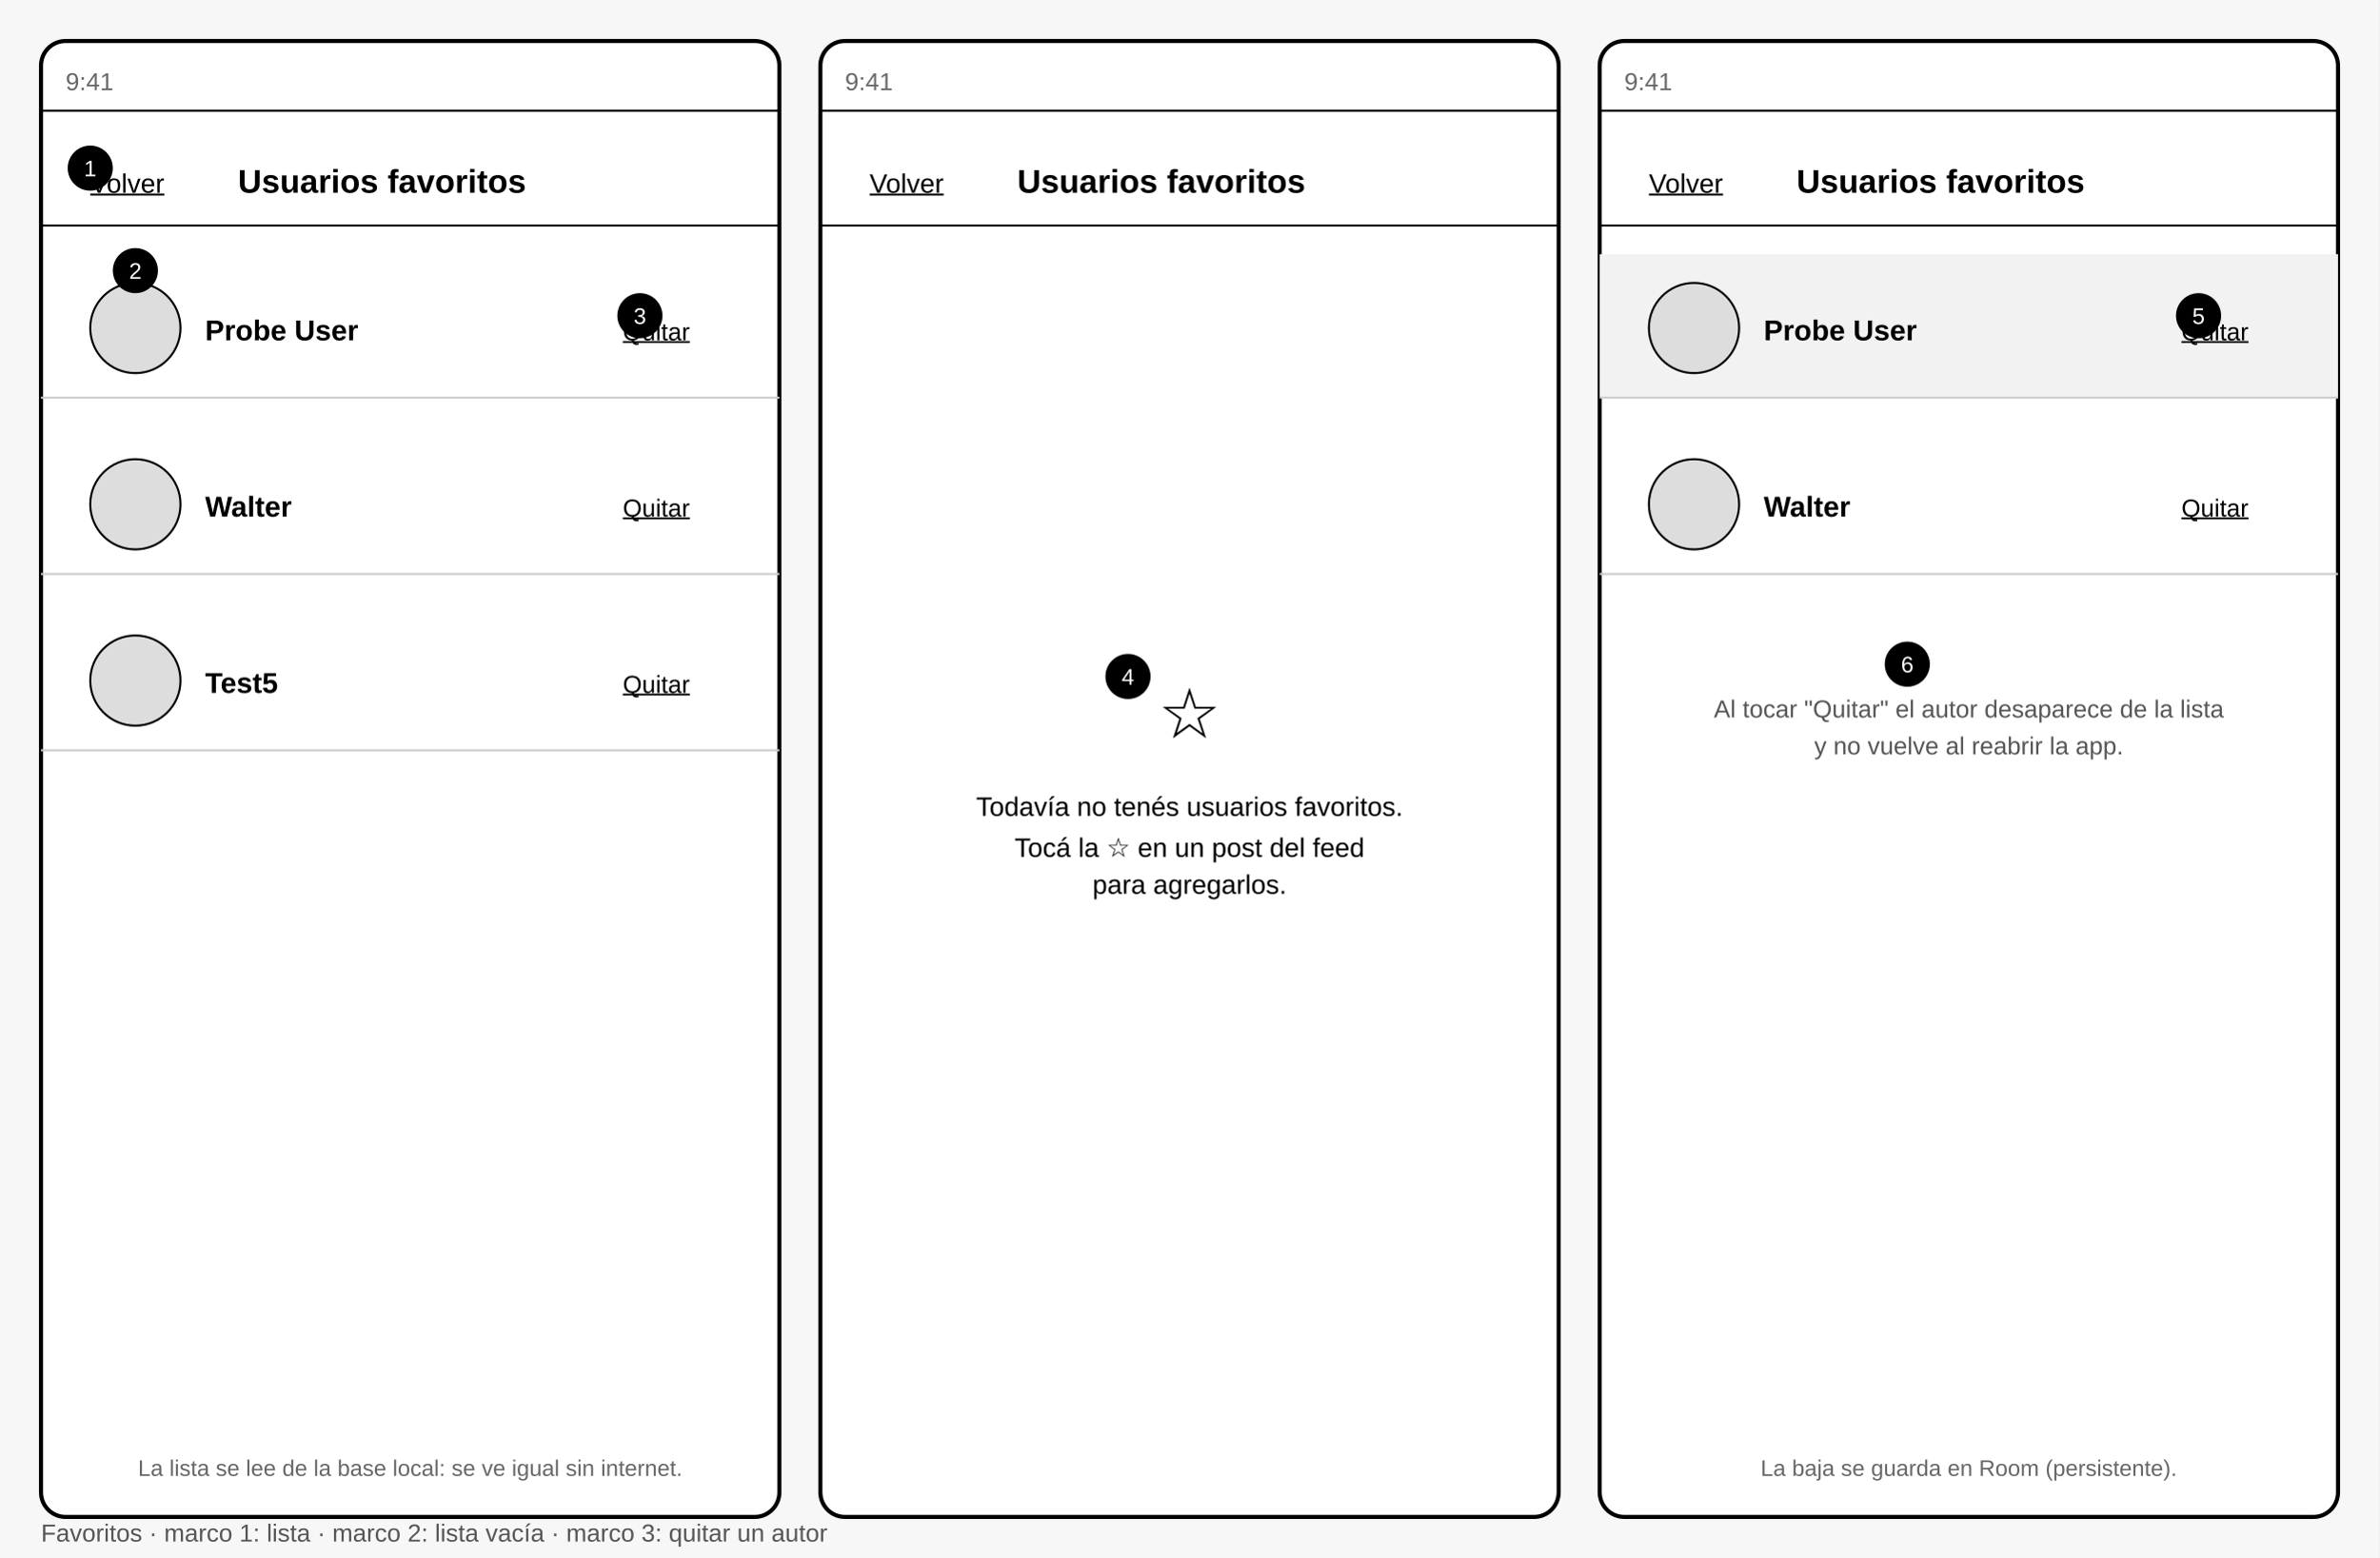
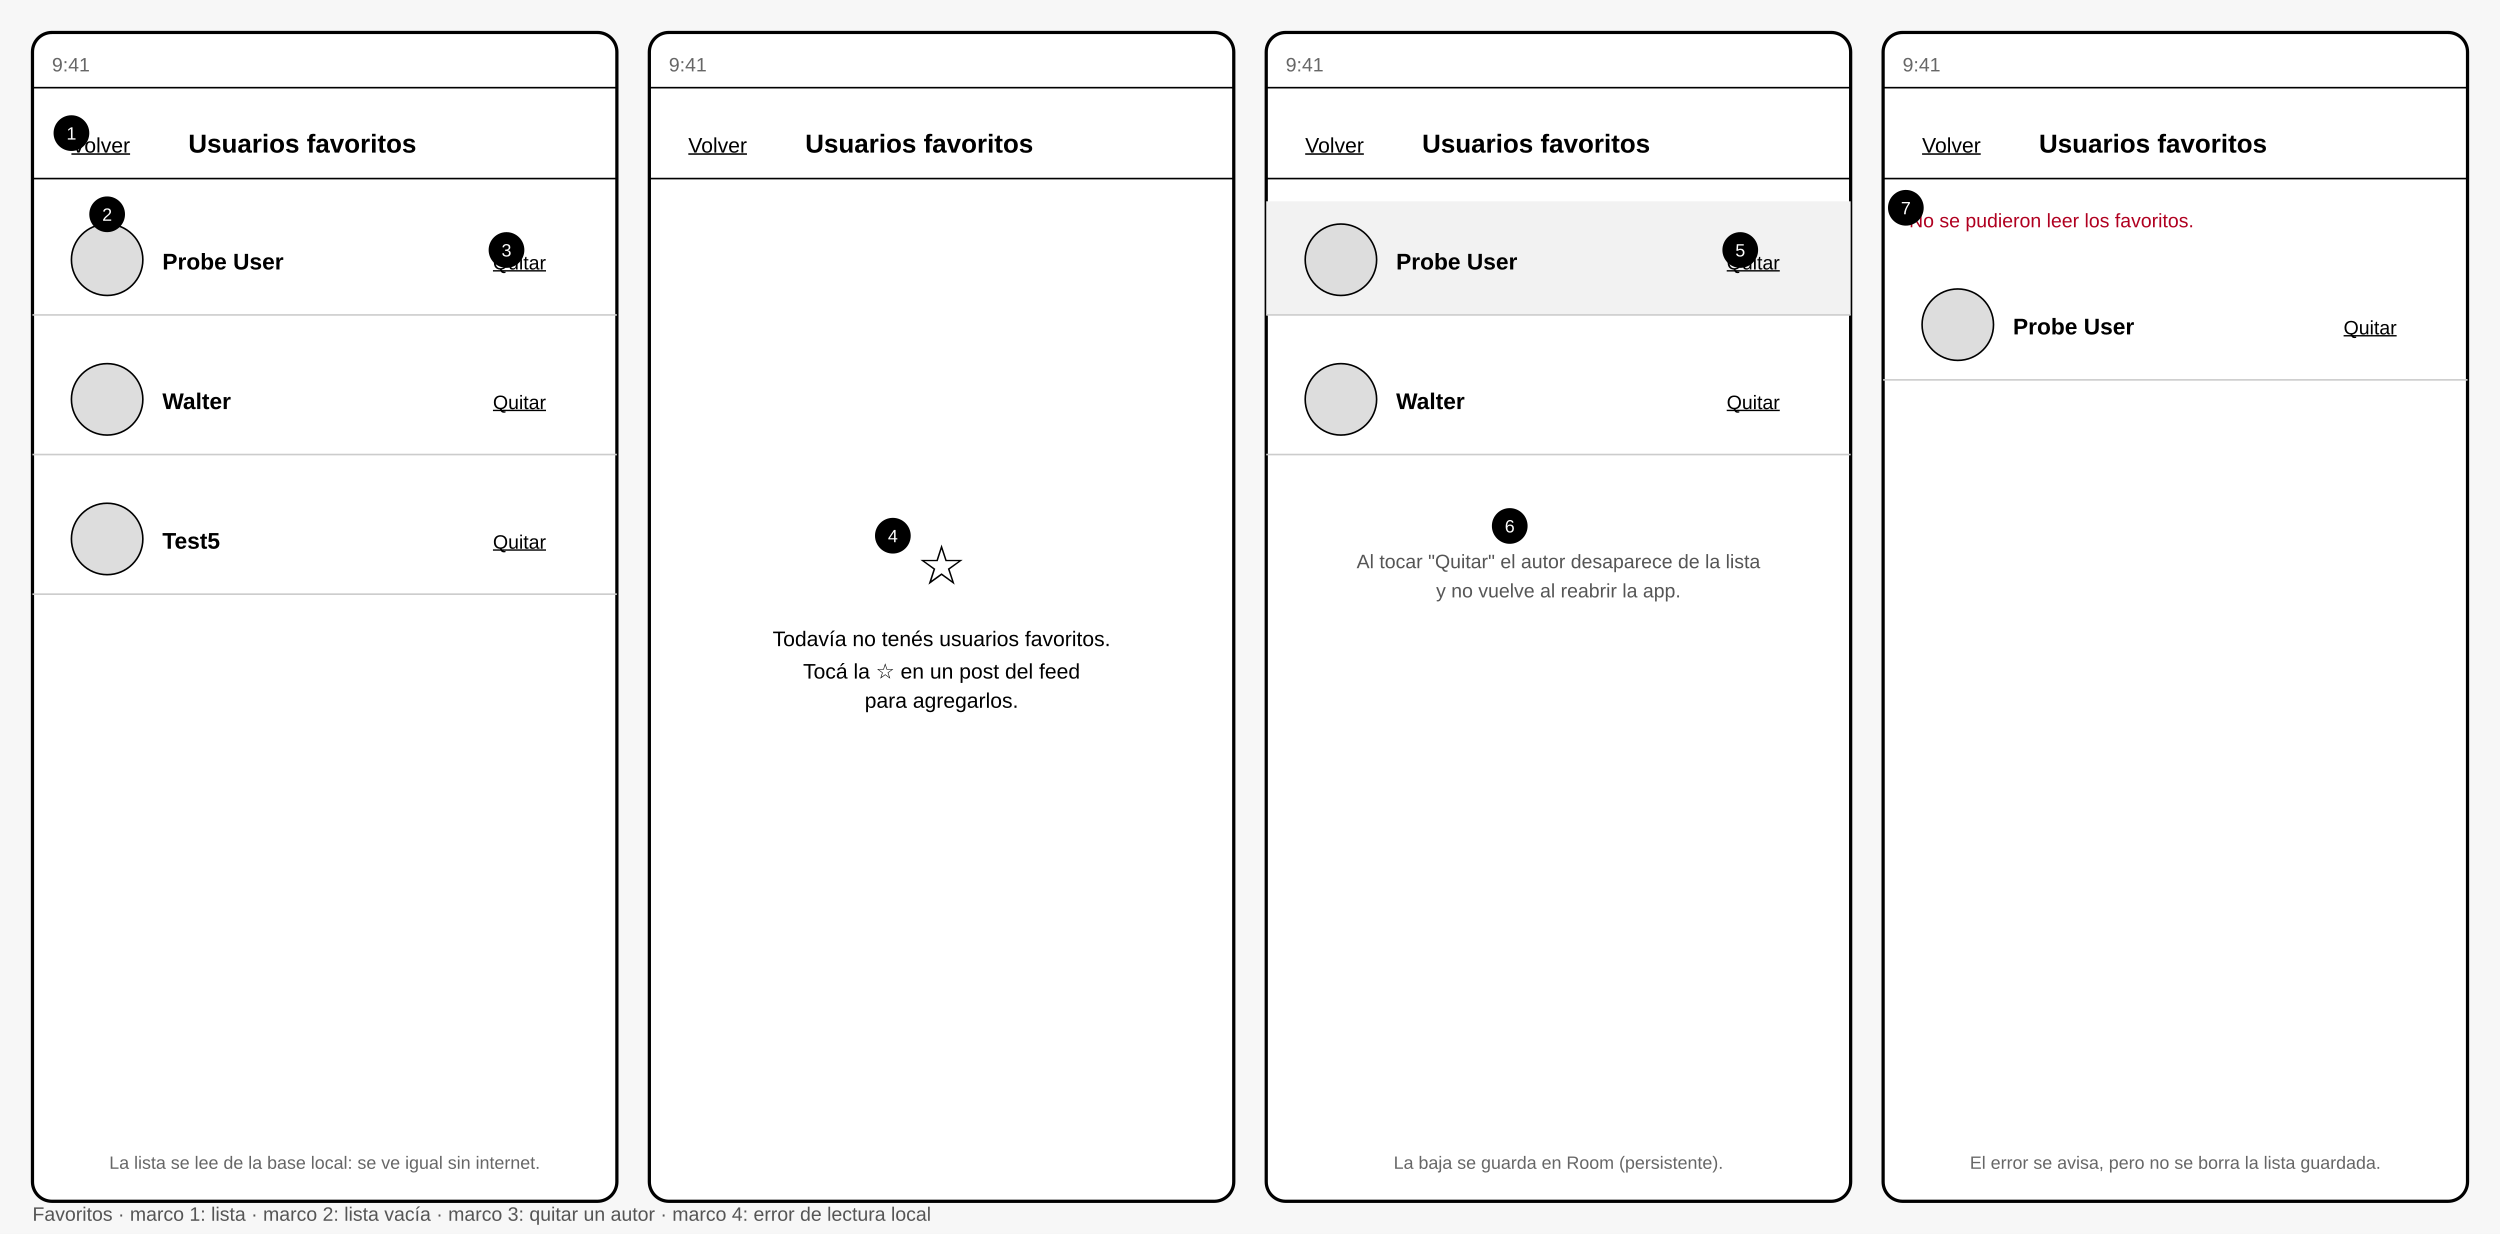
- <svg xmlns="http://www.w3.org/2000/svg" width="1160" height="760" viewBox="0 0 1160 760" font-family="Arial, Helvetica, sans-serif">
-   <rect width="1160" height="760" fill="#f7f7f7" />
+ <svg xmlns="http://www.w3.org/2000/svg" width="1540" height="760" viewBox="0 0 1540 760" font-family="Arial, Helvetica, sans-serif">
+   <rect width="1540" height="760" fill="#f7f7f7" />
  <g transform="translate(20,20)">
    <rect width="360" height="720" fill="#ffffff" stroke="#000000" stroke-width="2" rx="12" />
    <text x="12" y="24" font-size="12" fill="#666">9:41</text>
    <line x1="0" y1="34" x2="360" y2="34" stroke="#000" />
    <text x="24" y="74" font-size="13" text-decoration="underline">Volver</text>
    <text x="96" y="74" font-size="16" font-weight="bold">Usuarios favoritos</text>
    <circle cx="24" cy="62" r="11" fill="#000" />
    <text x="24" y="66" font-size="11" fill="#fff" text-anchor="middle">1</text>
    <line x1="0" y1="90" x2="360" y2="90" stroke="#000" />
    <circle cx="46" cy="140" r="22" fill="#ddd" stroke="#000" />
    <text x="80" y="146" font-size="14" font-weight="bold">Probe User</text>
    <text x="300" y="146" font-size="12" text-decoration="underline" text-anchor="middle">Quitar</text>
    <circle cx="46" cy="112" r="11" fill="#000" />
    <text x="46" y="116" font-size="11" fill="#fff" text-anchor="middle">2</text>
    <circle cx="292" cy="134" r="11" fill="#000" />
    <text x="292" y="138" font-size="11" fill="#fff" text-anchor="middle">3</text>
    <line x1="0" y1="174" x2="360" y2="174" stroke="#ccc" />
    <circle cx="46" cy="226" r="22" fill="#ddd" stroke="#000" />
    <text x="80" y="232" font-size="14" font-weight="bold">Walter</text>
    <text x="300" y="232" font-size="12" text-decoration="underline" text-anchor="middle">Quitar</text>
    <line x1="0" y1="260" x2="360" y2="260" stroke="#ccc" />
    <circle cx="46" cy="312" r="22" fill="#ddd" stroke="#000" />
    <text x="80" y="318" font-size="14" font-weight="bold">Test5</text>
    <text x="300" y="318" font-size="12" text-decoration="underline" text-anchor="middle">Quitar</text>
    <line x1="0" y1="346" x2="360" y2="346" stroke="#ccc" />
    <text x="180" y="700" font-size="11" fill="#666" text-anchor="middle">La lista se lee de la base local: se ve igual sin internet.</text>
  </g>
  <g transform="translate(400,20)">
    <rect width="360" height="720" fill="#ffffff" stroke="#000000" stroke-width="2" rx="12" />
    <text x="12" y="24" font-size="12" fill="#666">9:41</text>
    <line x1="0" y1="34" x2="360" y2="34" stroke="#000" />
    <text x="24" y="74" font-size="13" text-decoration="underline">Volver</text>
    <text x="96" y="74" font-size="16" font-weight="bold">Usuarios favoritos</text>
    <line x1="0" y1="90" x2="360" y2="90" stroke="#000" />
    <text x="180" y="340" font-size="34" text-anchor="middle">☆</text>
    <text x="180" y="378" font-size="13" text-anchor="middle">Todavía no tenés usuarios favoritos.</text>
    <text x="180" y="398" font-size="13" text-anchor="middle">Tocá la ☆ en un post del feed</text>
    <text x="180" y="416" font-size="13" text-anchor="middle">para agregarlos.</text>
    <circle cx="150" cy="310" r="11" fill="#000" />
    <text x="150" y="314" font-size="11" fill="#fff" text-anchor="middle">4</text>
  </g>
  <g transform="translate(780,20)">
    <rect width="360" height="720" fill="#ffffff" stroke="#000000" stroke-width="2" rx="12" />
    <text x="12" y="24" font-size="12" fill="#666">9:41</text>
    <line x1="0" y1="34" x2="360" y2="34" stroke="#000" />
    <text x="24" y="74" font-size="13" text-decoration="underline">Volver</text>
    <text x="96" y="74" font-size="16" font-weight="bold">Usuarios favoritos</text>
    <line x1="0" y1="90" x2="360" y2="90" stroke="#000" />
    <rect x="0" y="104" width="360" height="70" fill="#f2f2f2" />
    <circle cx="46" cy="140" r="22" fill="#ddd" stroke="#000" />
    <text x="80" y="146" font-size="14" font-weight="bold">Probe User</text>
    <text x="300" y="146" font-size="12" text-decoration="underline" text-anchor="middle">Quitar</text>
    <circle cx="292" cy="134" r="11" fill="#000" />
    <text x="292" y="138" font-size="11" fill="#fff" text-anchor="middle">5</text>
    <line x1="0" y1="174" x2="360" y2="174" stroke="#ccc" />
    <circle cx="46" cy="226" r="22" fill="#ddd" stroke="#000" />
    <text x="80" y="232" font-size="14" font-weight="bold">Walter</text>
    <text x="300" y="232" font-size="12" text-decoration="underline" text-anchor="middle">Quitar</text>
    <line x1="0" y1="260" x2="360" y2="260" stroke="#ccc" />
    <text x="180" y="330" font-size="12" fill="#555" text-anchor="middle">Al tocar "Quitar" el autor desaparece de la lista</text>
    <text x="180" y="348" font-size="12" fill="#555" text-anchor="middle">y no vuelve al reabrir la app.</text>
    <circle cx="150" cy="304" r="11" fill="#000" />
    <text x="150" y="308" font-size="11" fill="#fff" text-anchor="middle">6</text>
    <text x="180" y="700" font-size="11" fill="#666" text-anchor="middle">La baja se guarda en Room (persistente).</text>
  </g>
-   <text x="20" y="752" font-size="12" fill="#555">Favoritos · marco 1: lista · marco 2: lista vacía · marco 3: quitar un autor</text>
+   <g transform="translate(1160,20)">
+     <rect width="360" height="720" fill="#ffffff" stroke="#000000" stroke-width="2" rx="12" />
+     <text x="12" y="24" font-size="12" fill="#666">9:41</text>
+     <line x1="0" y1="34" x2="360" y2="34" stroke="#000" />
+     <text x="24" y="74" font-size="13" text-decoration="underline">Volver</text>
+     <text x="96" y="74" font-size="16" font-weight="bold">Usuarios favoritos</text>
+     <line x1="0" y1="90" x2="360" y2="90" stroke="#000" />
+     <text x="16" y="120" font-size="12" fill="#b00020">No se pudieron leer los favoritos.</text>
+     <circle cx="14" cy="108" r="11" fill="#000" />
+     <text x="14" y="112" font-size="11" fill="#fff" text-anchor="middle">7</text>
+     <circle cx="46" cy="180" r="22" fill="#ddd" stroke="#000" />
+     <text x="80" y="186" font-size="14" font-weight="bold">Probe User</text>
+     <text x="300" y="186" font-size="12" text-decoration="underline" text-anchor="middle">Quitar</text>
+     <line x1="0" y1="214" x2="360" y2="214" stroke="#ccc" />
+     <text x="180" y="700" font-size="11" fill="#666" text-anchor="middle">El error se avisa, pero no se borra la lista guardada.</text>
+   </g>
+   <text x="20" y="752" font-size="12" fill="#555">Favoritos · marco 1: lista · marco 2: lista vacía · marco 3: quitar un autor · marco 4: error de lectura local</text>
</svg>
